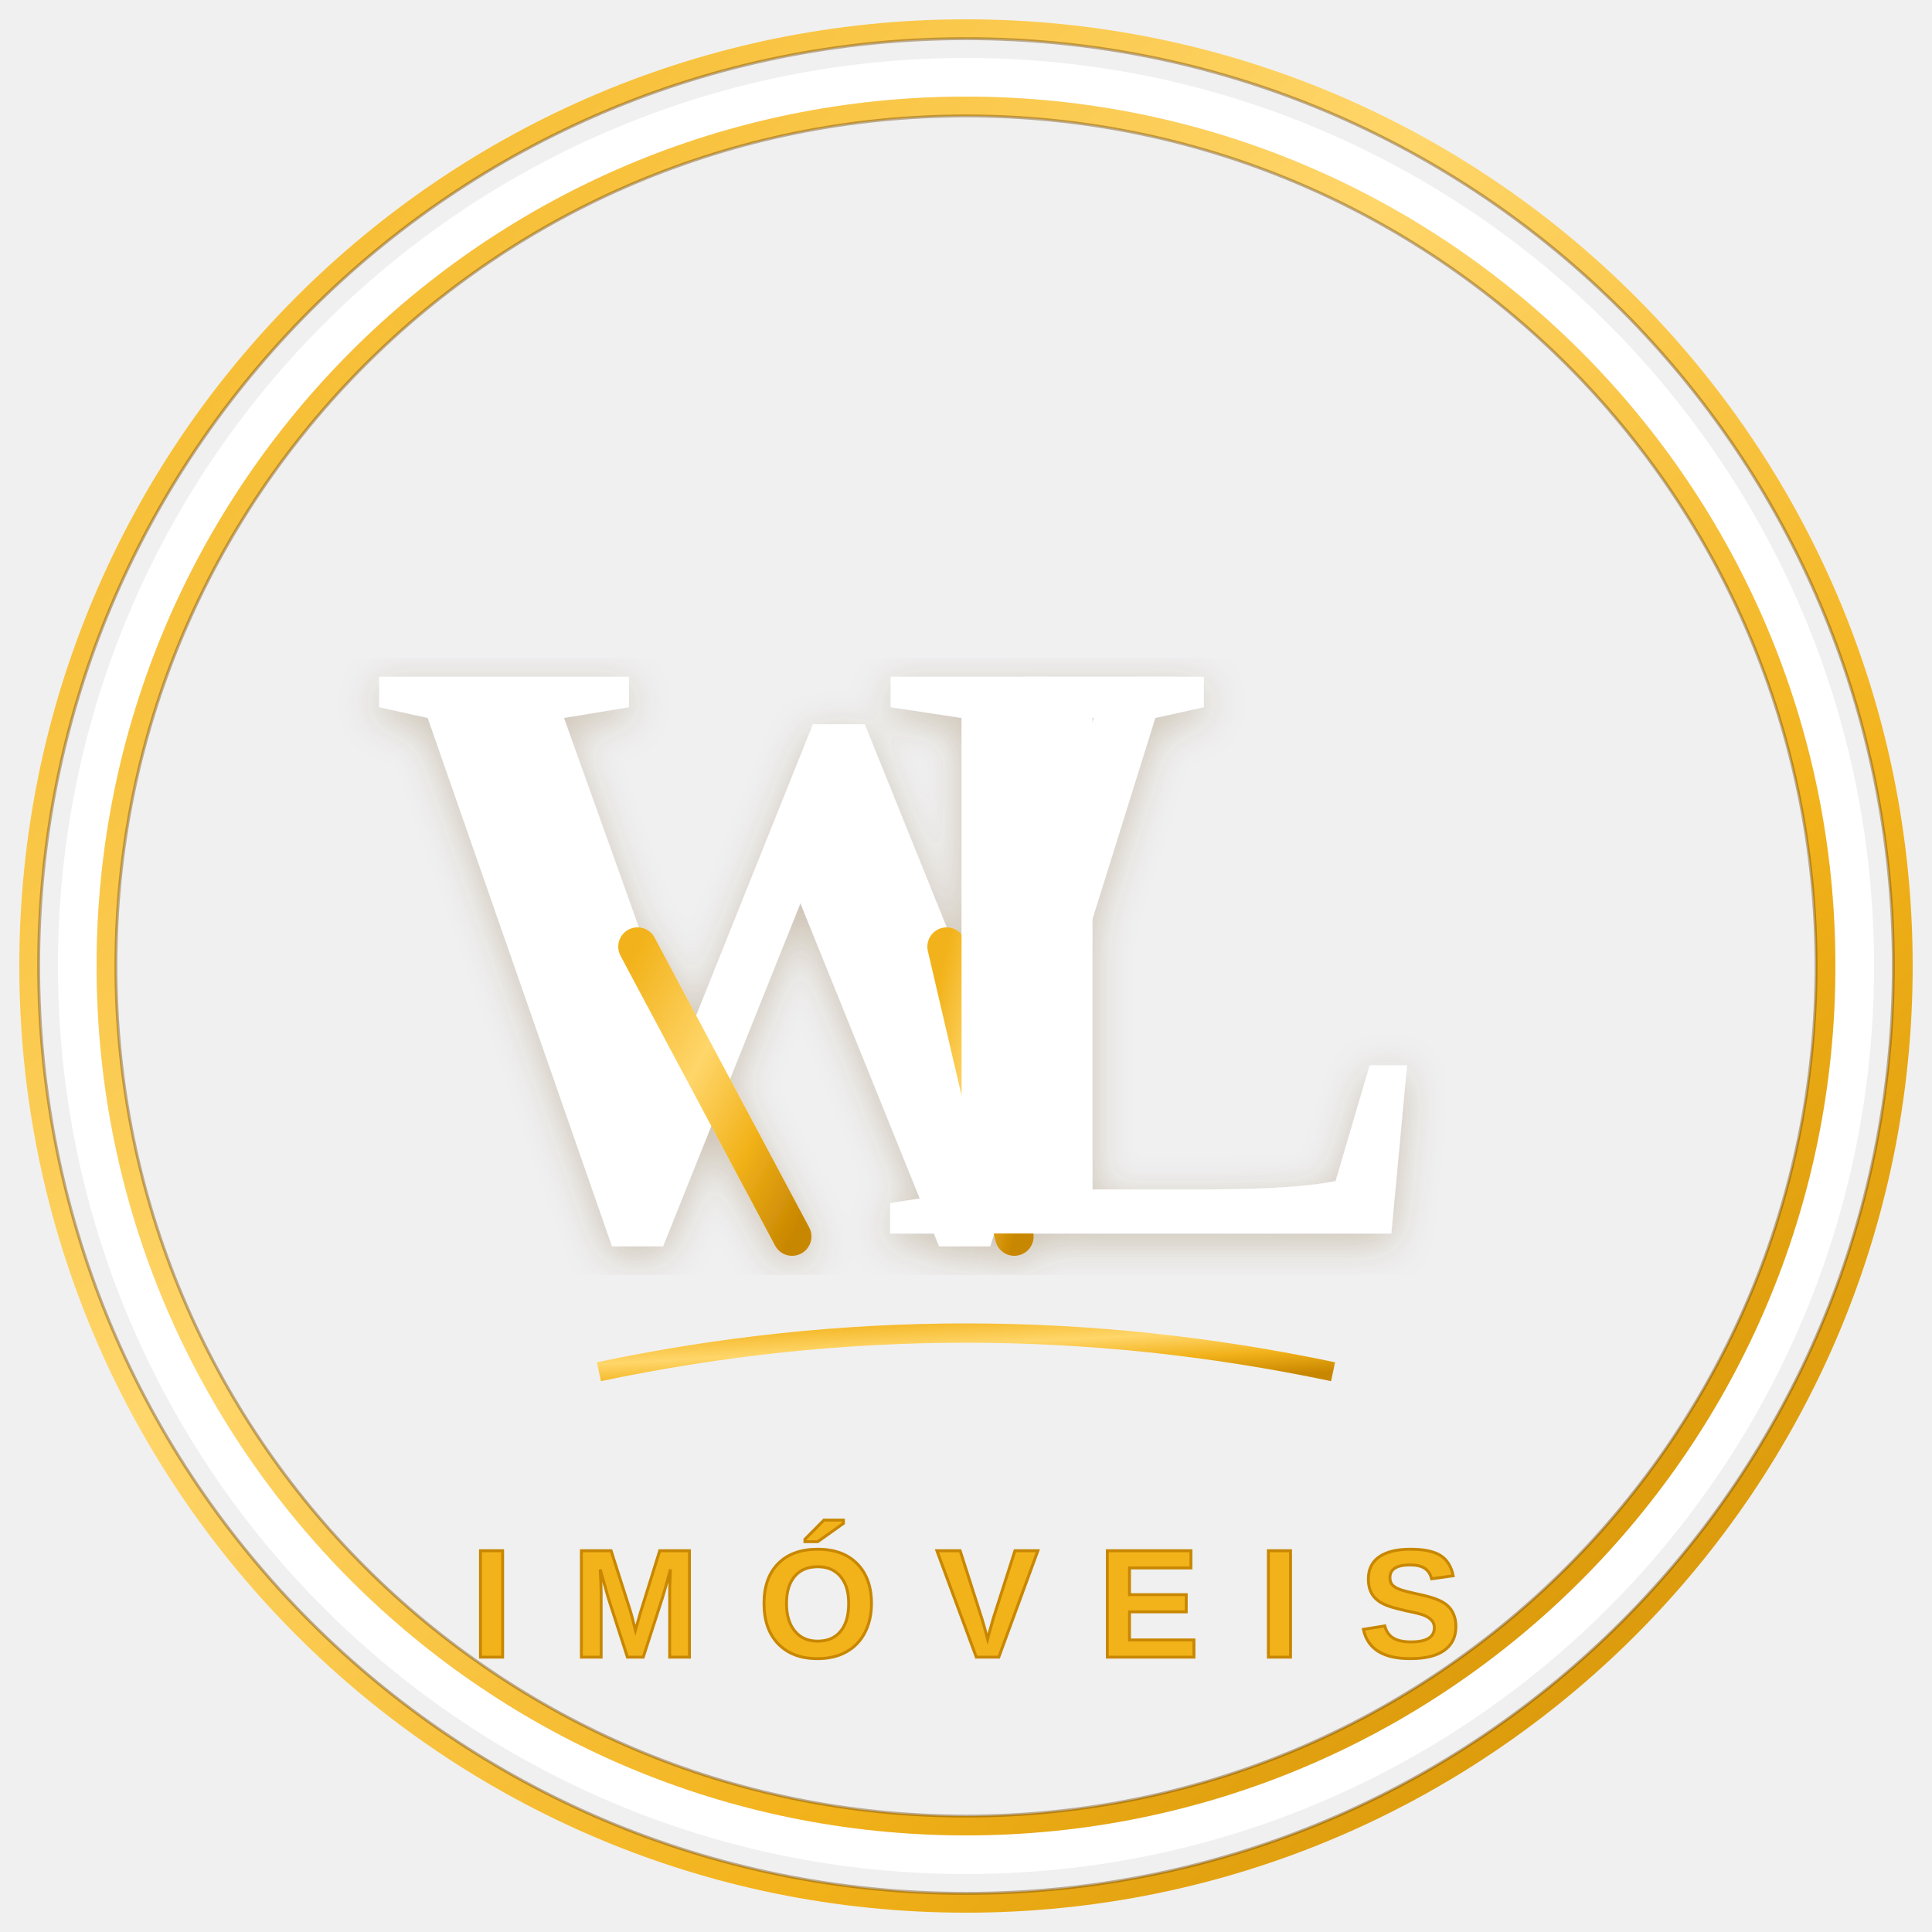
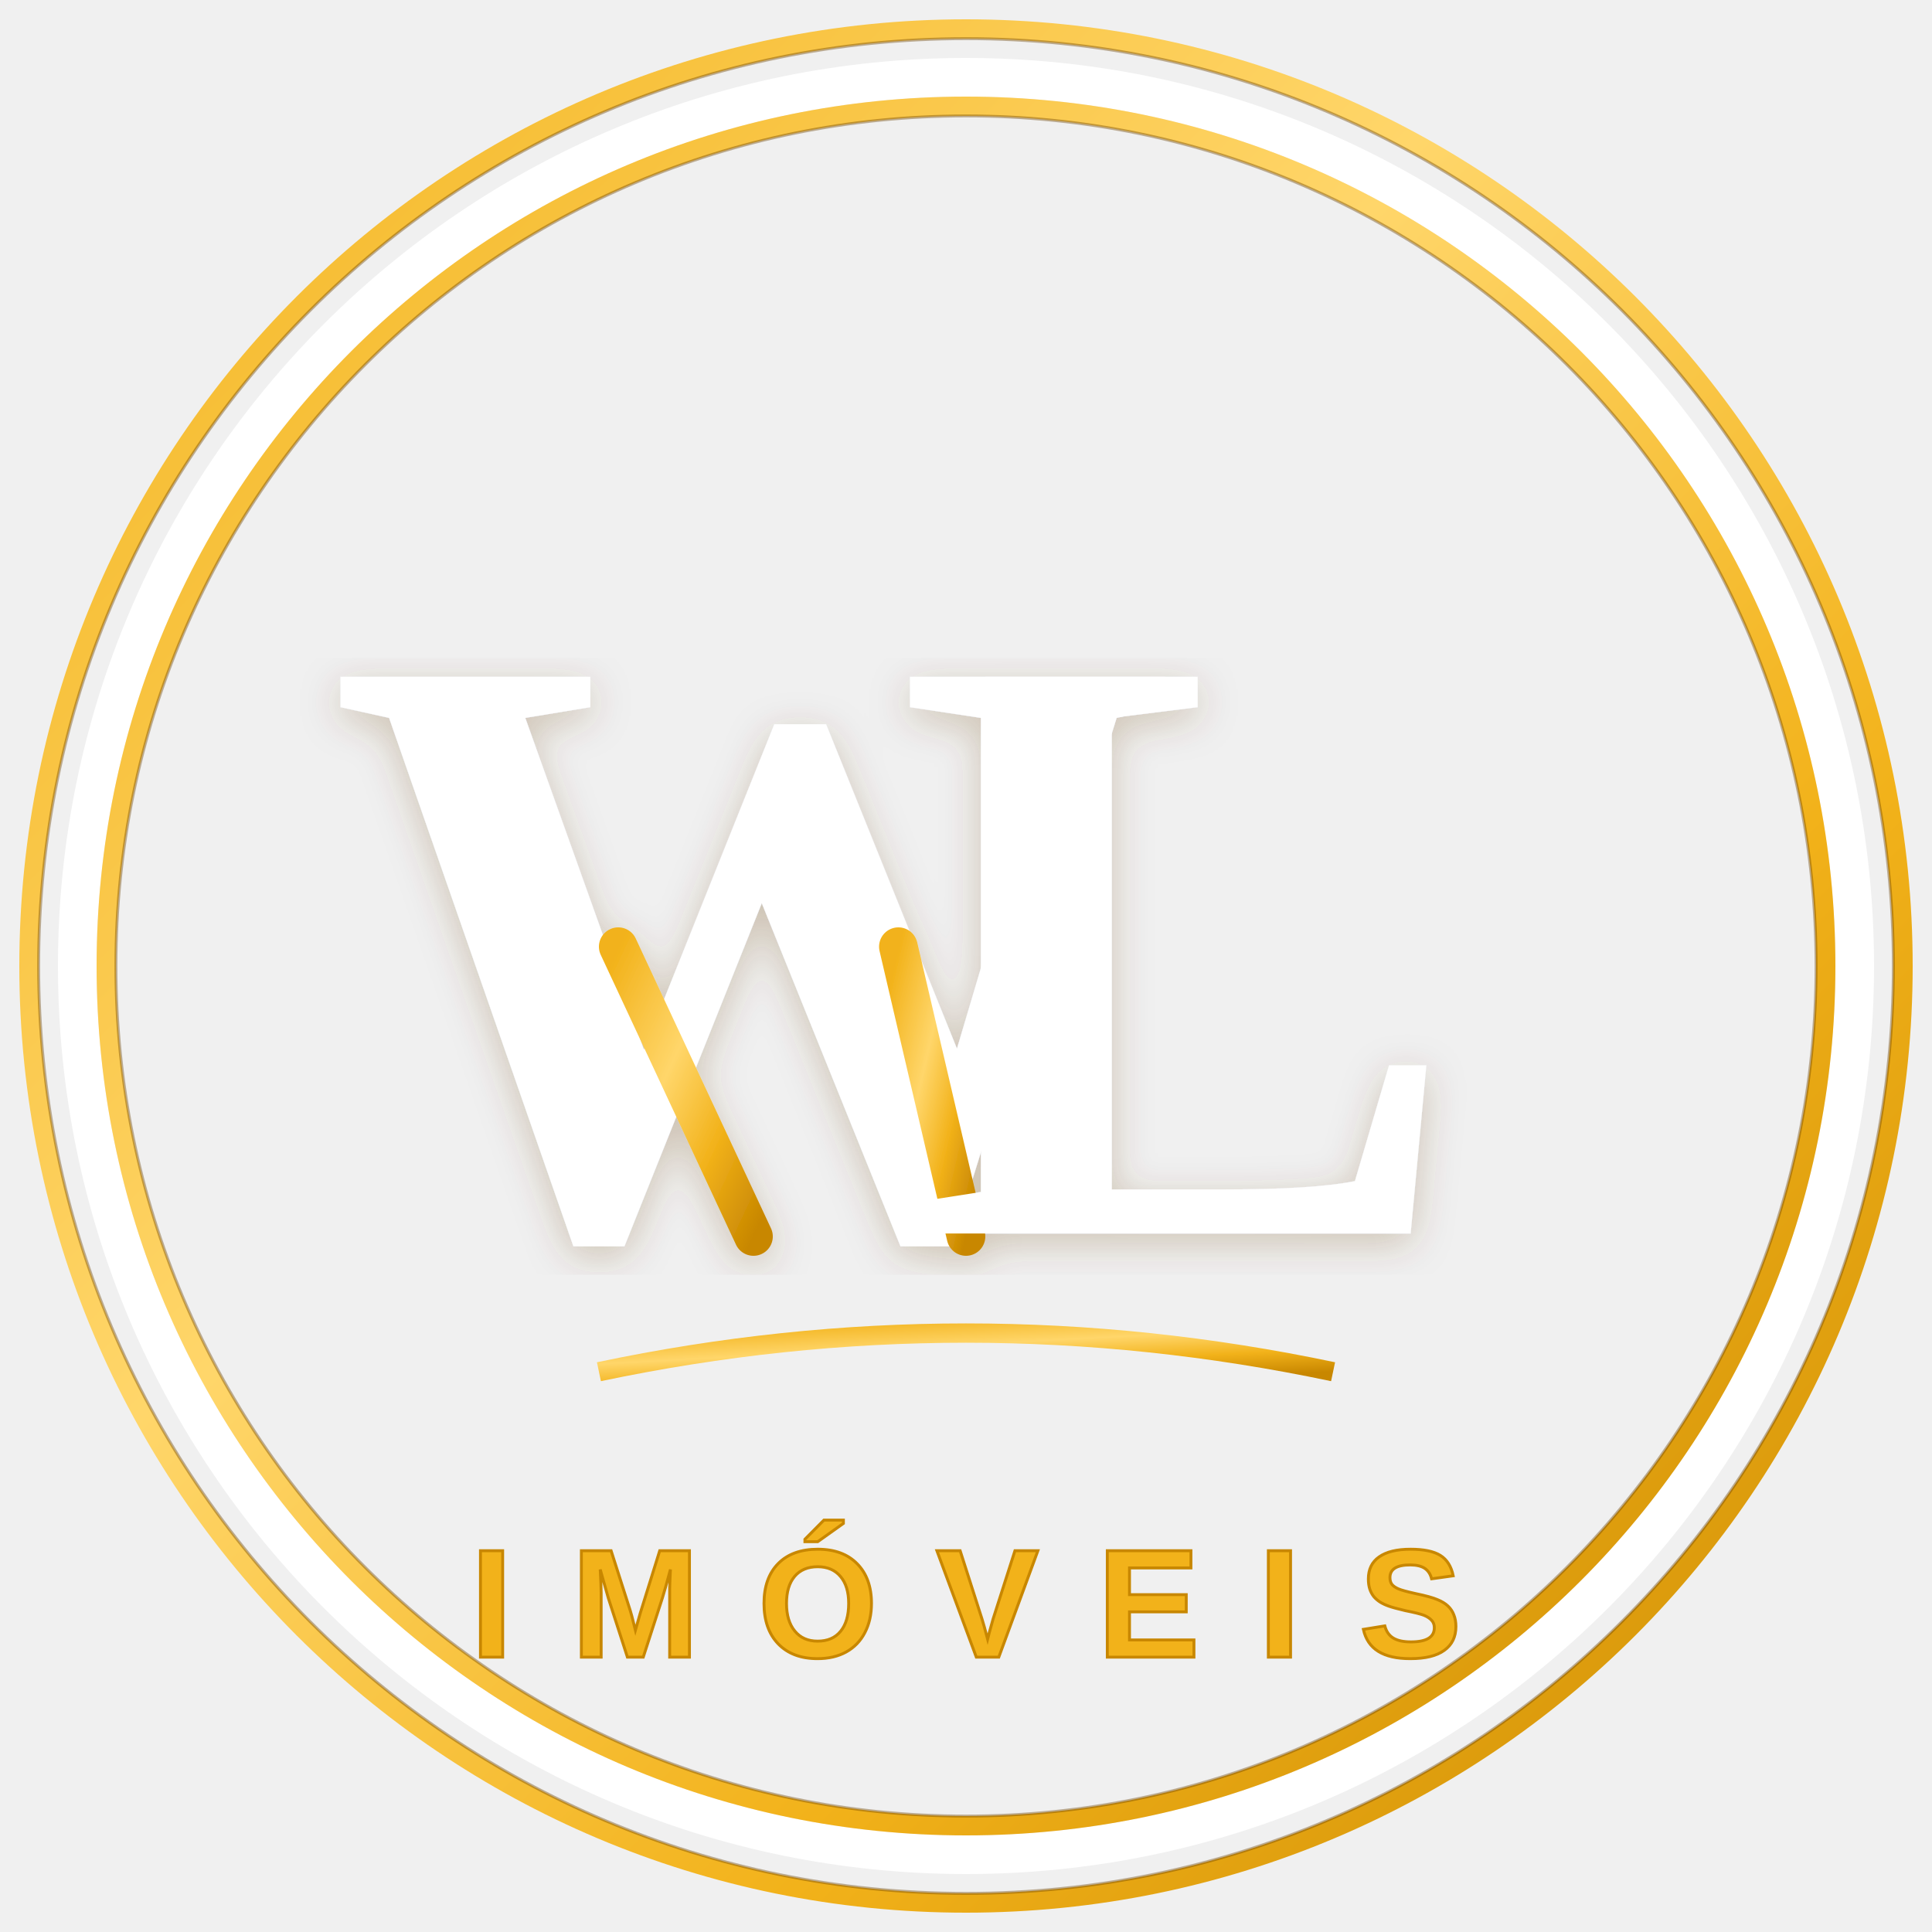
<svg xmlns="http://www.w3.org/2000/svg" viewBox="0 0 200 200" width="200" height="200">
  <defs>
    <linearGradient id="goldGrad" x1="0%" y1="0%" x2="100%" y2="100%">
      <stop offset="0%" style="stop-color:#F2B21A" />
      <stop offset="40%" style="stop-color:#FFD66A" />
      <stop offset="70%" style="stop-color:#F2B21A" />
      <stop offset="100%" style="stop-color:#C88700" />
    </linearGradient>
    <filter id="shadow" x="-5%" y="-5%" width="110%" height="110%">
      <feDropShadow dx="0" dy="1" stdDeviation="2" flood-color="#6B4200" flood-opacity="0.25" />
    </filter>
  </defs>
  <circle cx="100" cy="100" r="97" fill="none" stroke="url(#goldGrad)" stroke-width="2" />
  <circle cx="100" cy="100" r="96" fill="none" stroke="#6B4200" stroke-width="0.3" opacity="0.4" />
  <circle cx="100" cy="100" r="92" fill="none" stroke="#FFFFFF" stroke-width="4" />
  <circle cx="100" cy="100" r="89" fill="none" stroke="url(#goldGrad)" stroke-width="2" />
  <circle cx="100" cy="100" r="88" fill="none" stroke="#6B4200" stroke-width="0.3" opacity="0.4" />
  <g filter="url(#shadow)">
-     <text x="82" y="98" font-family="'Times New Roman', Georgia, serif" font-size="88" font-weight="bold" fill="#FFFFFF" text-anchor="middle" dominant-baseline="central">W</text>
-     <path d="M 98 98 L 105 128" stroke="url(#goldGrad)" stroke-width="4" stroke-linecap="round" fill="none" />
-     <path d="M 82 128 L 66 98" stroke="url(#goldGrad)" stroke-width="4" stroke-linecap="round" fill="none" />
-     <text x="120" y="98" font-family="'Times New Roman', Georgia, serif" font-size="88" font-weight="bold" fill="#FFFFFF" text-anchor="middle" dominant-baseline="central">L</text>
-     <path d="M 106 128 L 134 128" stroke="url(#goldGrad)" stroke-width="5" stroke-linecap="round" fill="none" />
+     <text x="78" y="98" font-family="'Times New Roman', Georgia, serif" font-size="88" font-weight="bold" fill="#FFFFFF" text-anchor="middle" dominant-baseline="central">W</text>
+     <path d="M 93 98 L 100 128" stroke="url(#goldGrad)" stroke-width="4" stroke-linecap="round" fill="none" />
+     <path d="M 78 128 L 64 98" stroke="url(#goldGrad)" stroke-width="4" stroke-linecap="round" fill="none" />
+     <text x="122" y="98" font-family="'Times New Roman', Georgia, serif" font-size="88" font-weight="bold" fill="#FFFFFF" text-anchor="middle" dominant-baseline="central">L</text>
+     <path d="M 108 128 L 136 128" stroke="url(#goldGrad)" stroke-width="5" stroke-linecap="round" fill="none" />
  </g>
  <path d="M 62 142 Q 100 134 138 142" fill="none" stroke="url(#goldGrad)" stroke-width="2" />
  <text x="100" y="166" font-family="Arial, Helvetica, sans-serif" font-size="16" font-weight="bold" fill="#F2B21A" text-anchor="middle" letter-spacing="6" dominant-baseline="central" stroke="#C88700" stroke-width="0.3">
    IMÓVEIS
  </text>
</svg>
